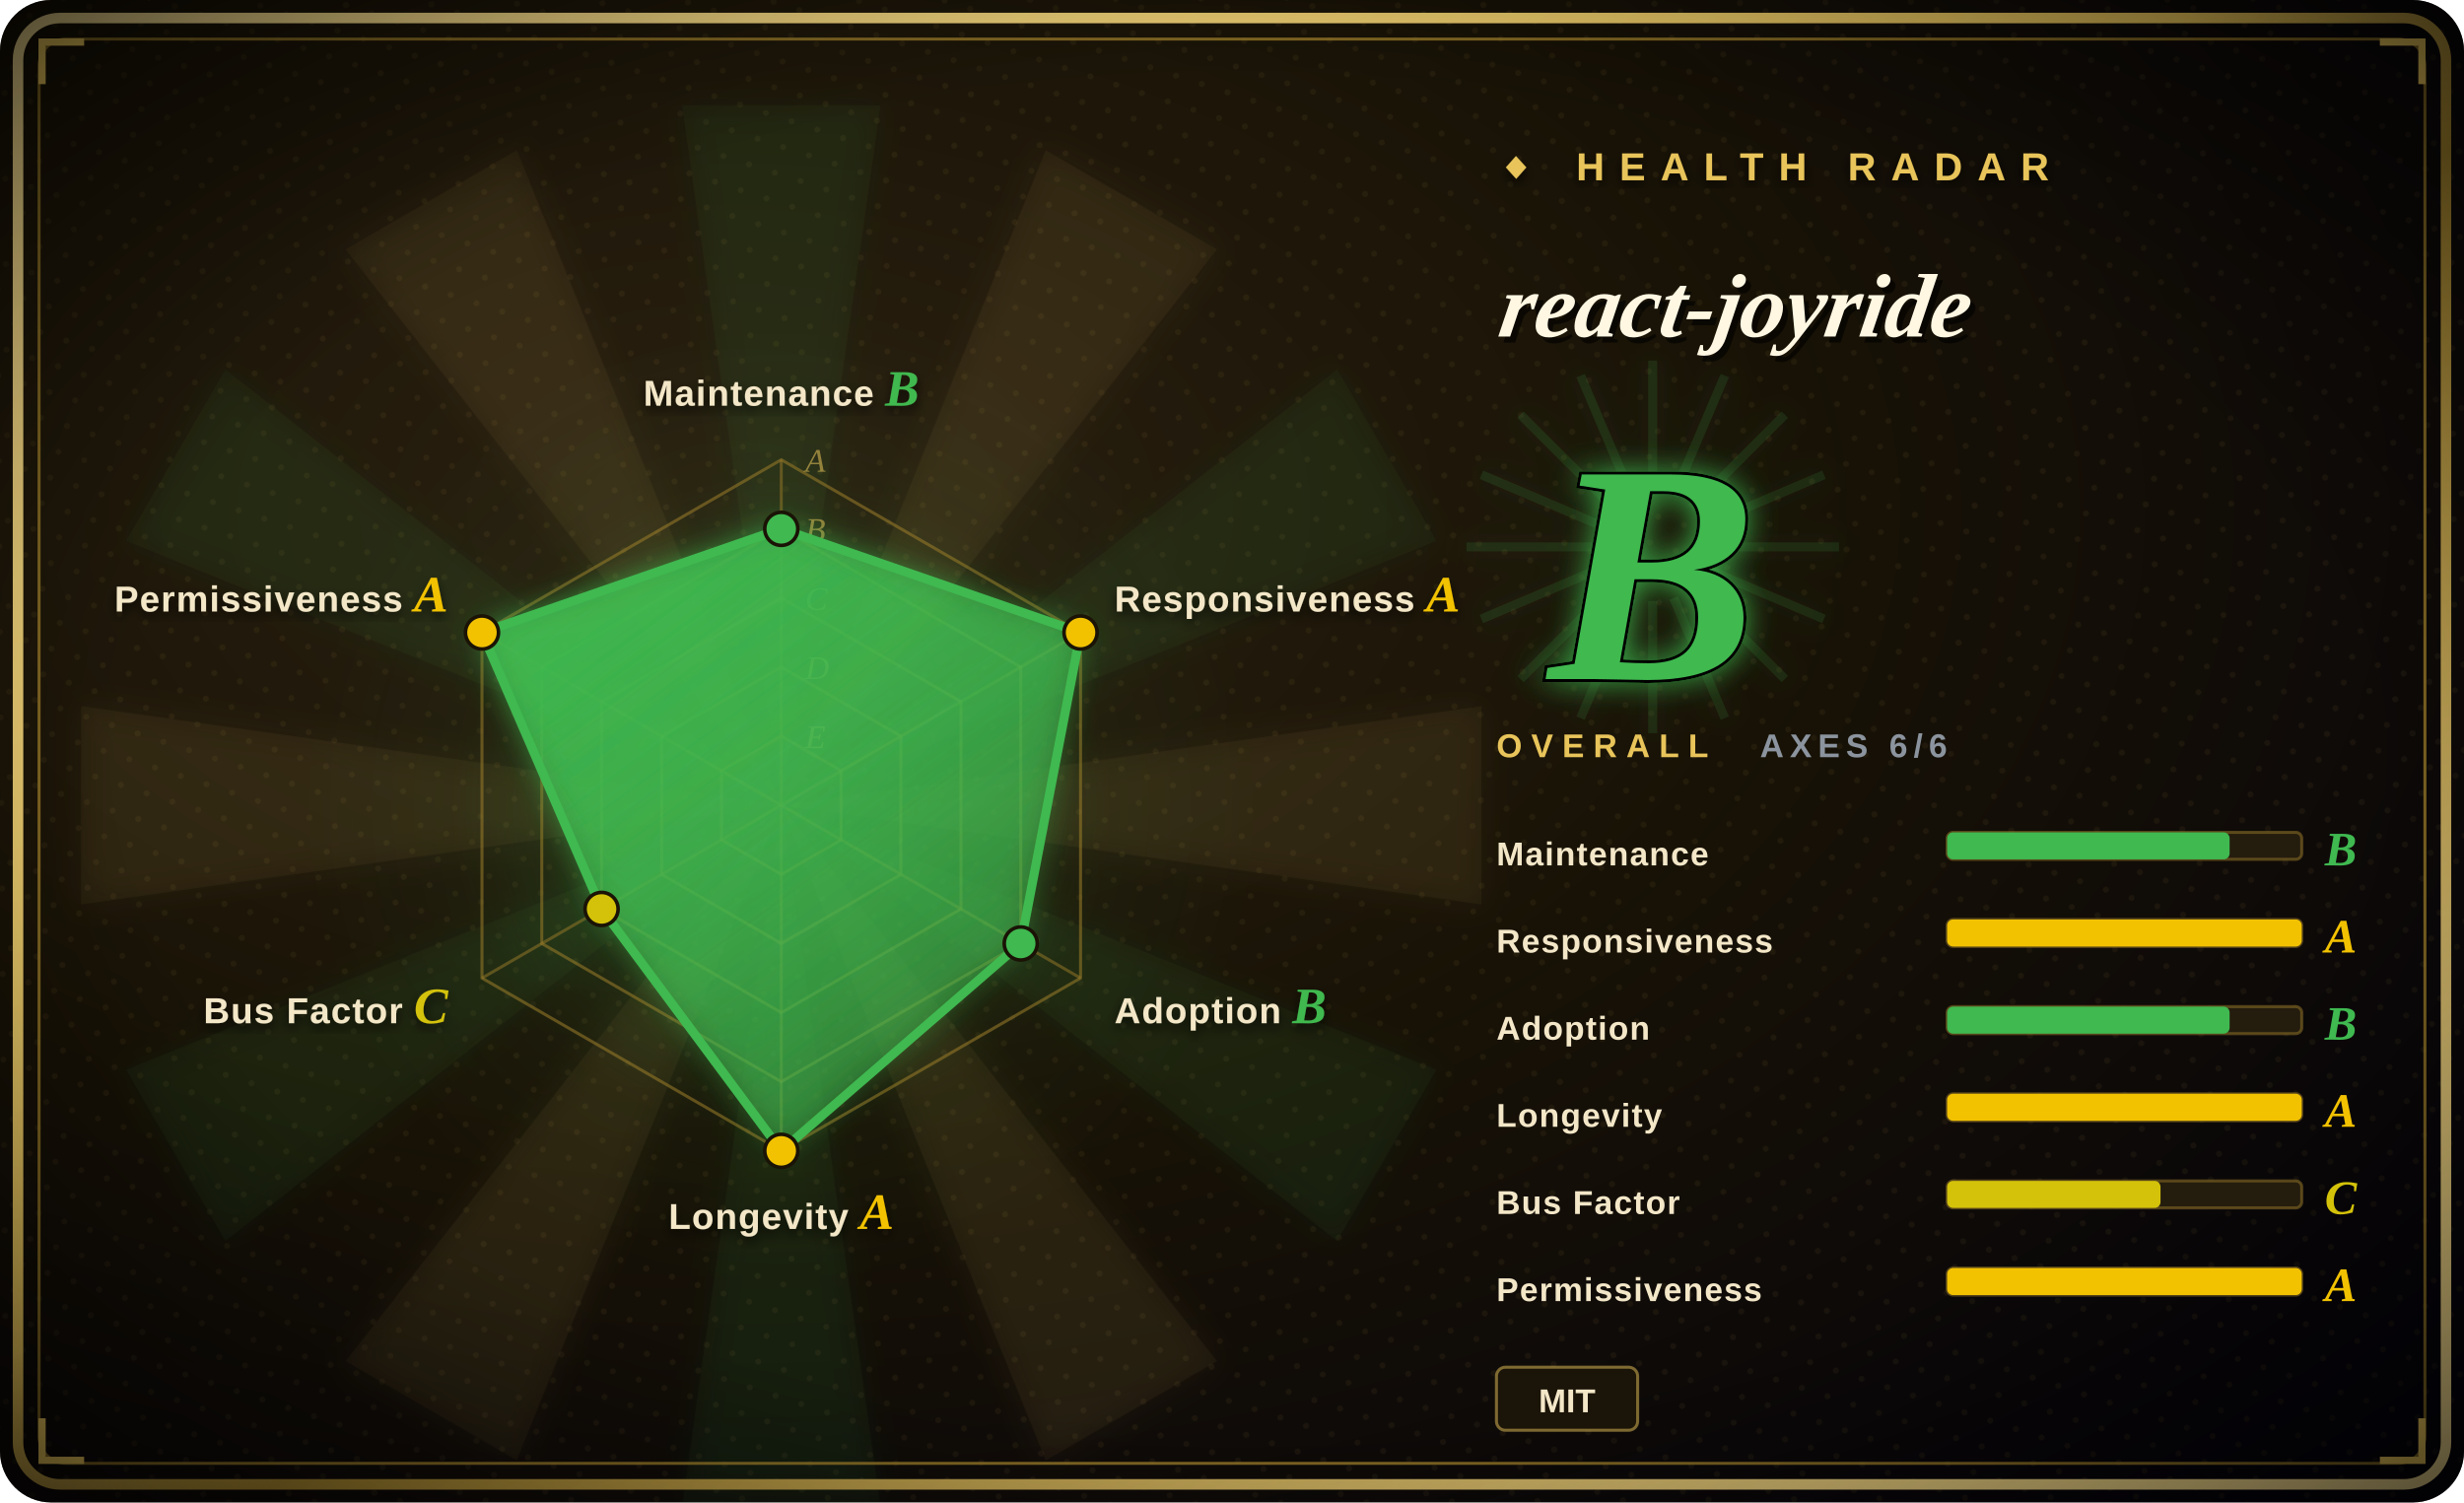
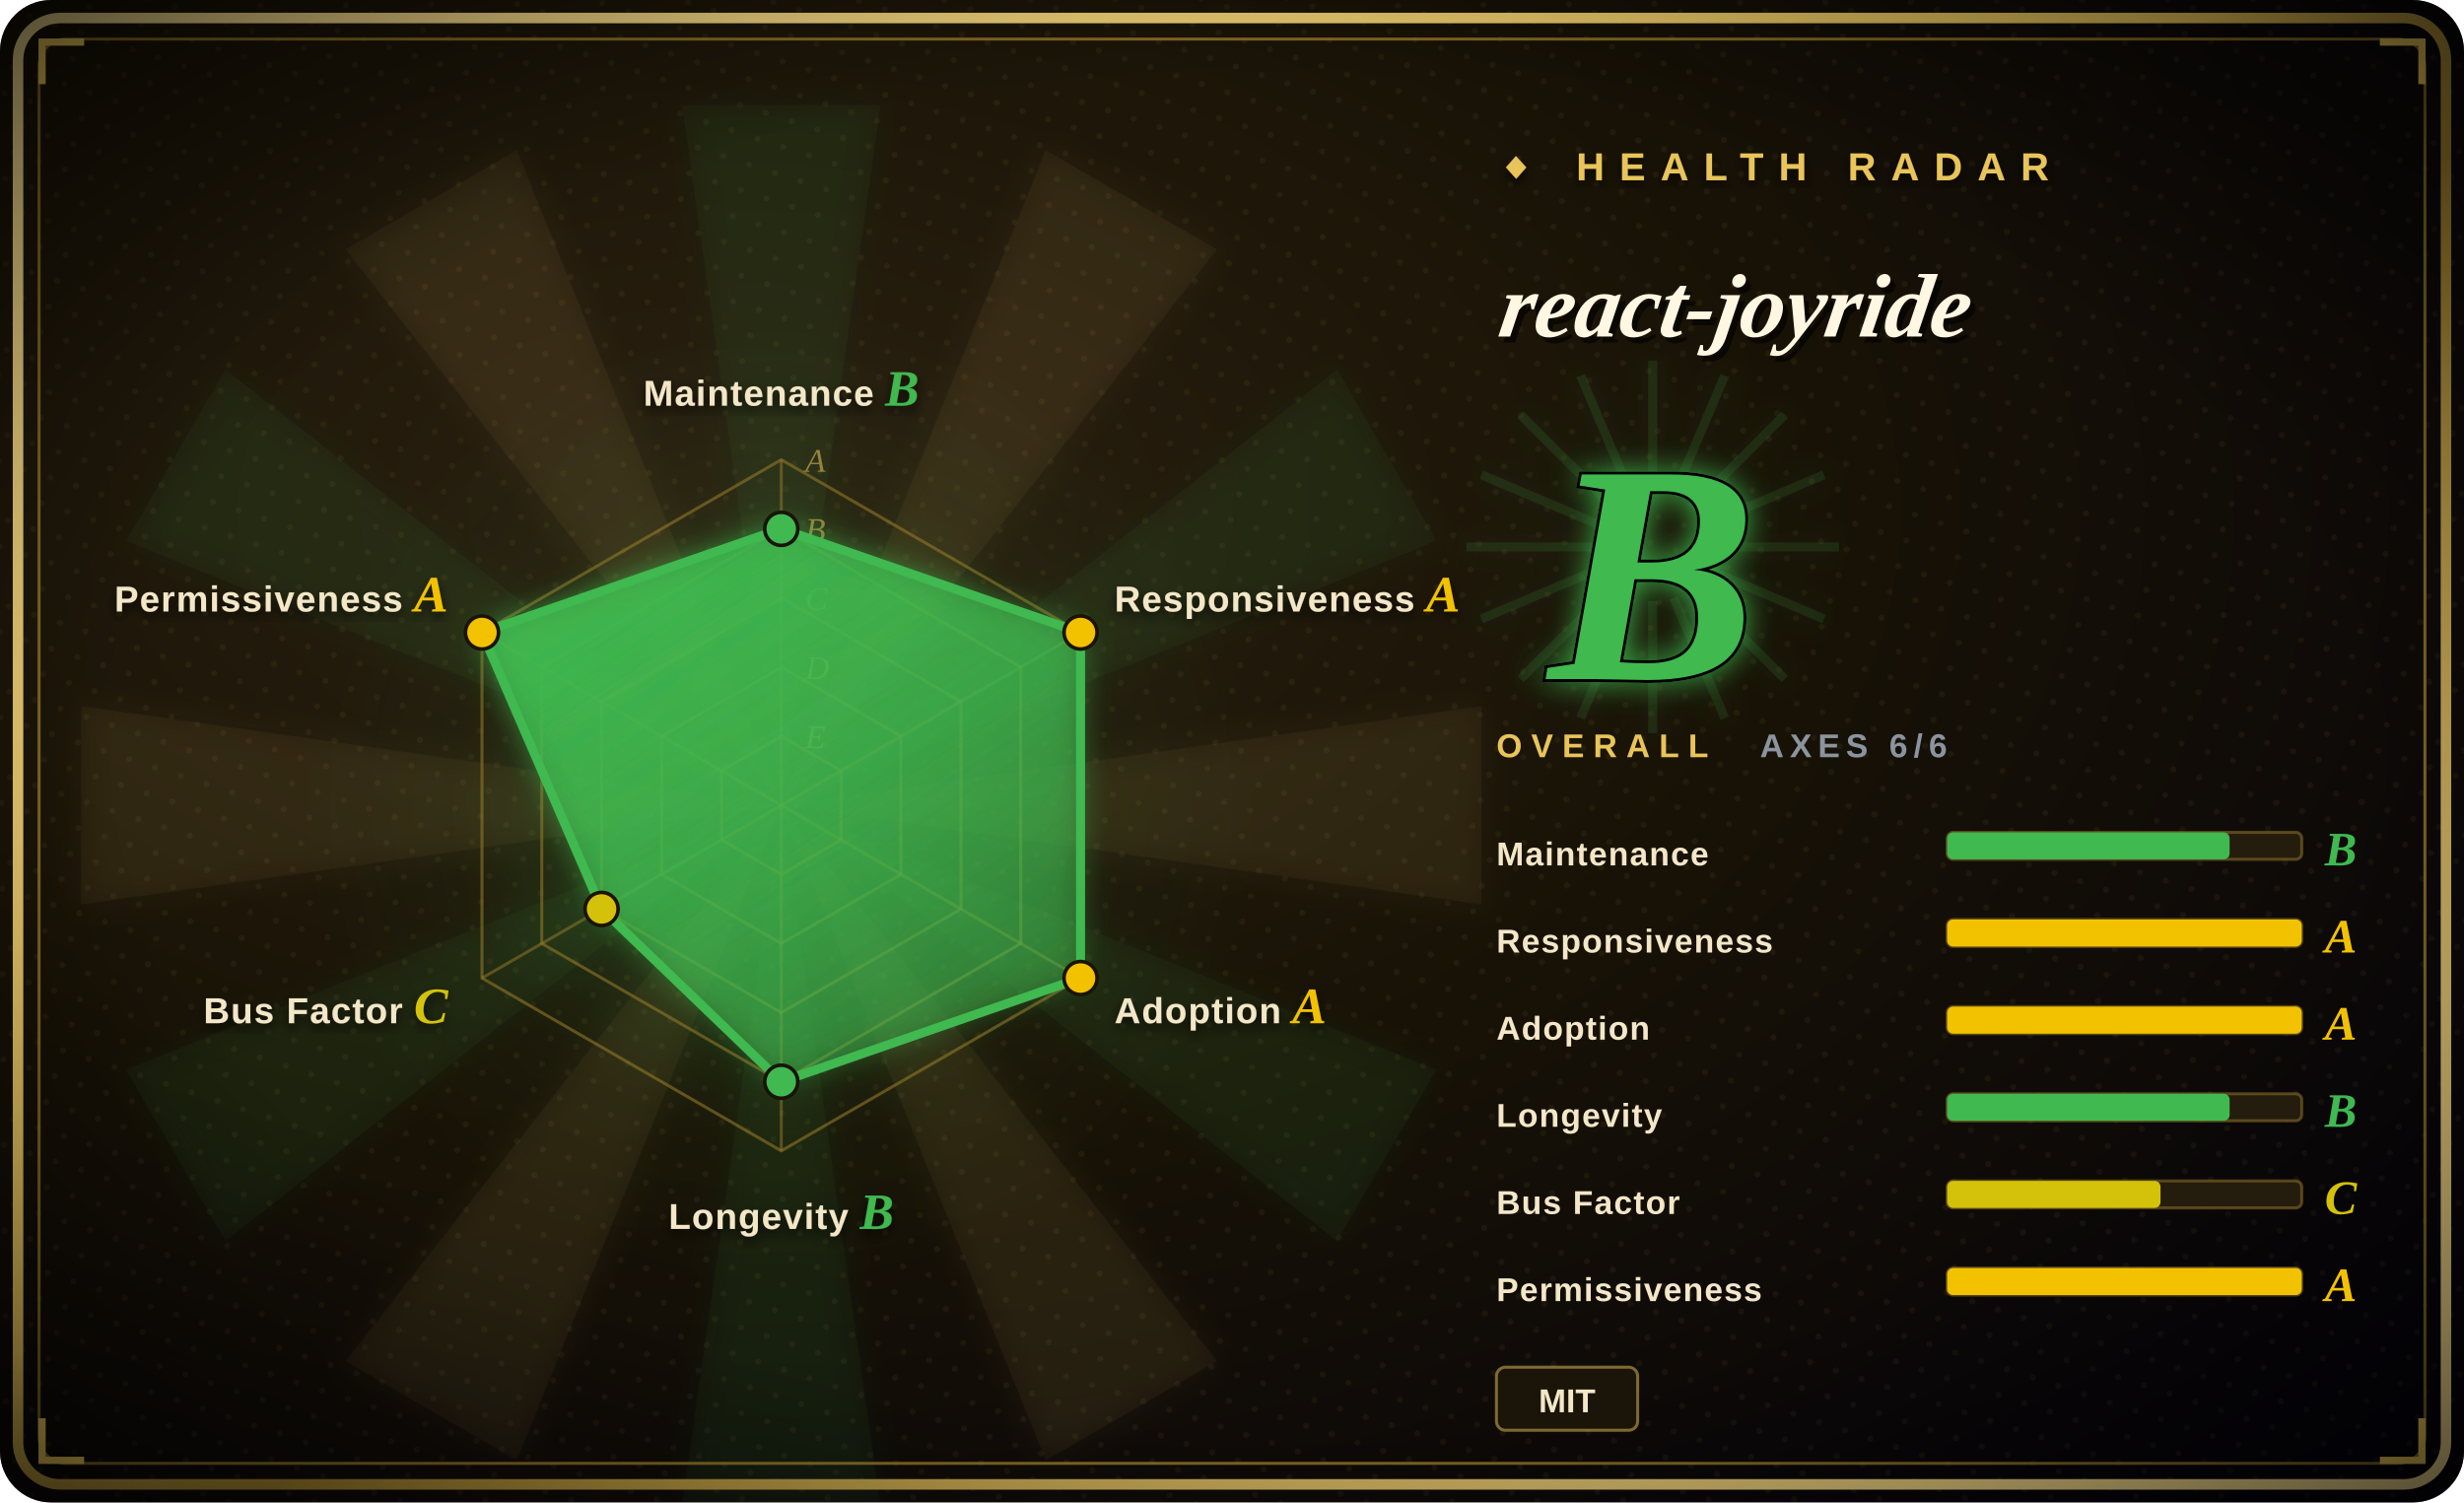
<svg xmlns="http://www.w3.org/2000/svg" width="820" height="500" viewBox="0 0 820 500">
  <defs>
    <radialGradient id="bg" cx="30%" cy="34%" r="90%">
      <stop offset="0%" stop-color="#2a2010" />
      <stop offset="48%" stop-color="#181206" />
      <stop offset="100%" stop-color="#05030a" />
    </radialGradient>
    <radialGradient id="vig" cx="50%" cy="50%" r="72%">
      <stop offset="62%" stop-color="#000000" stop-opacity="0" />
      <stop offset="100%" stop-color="#000000" stop-opacity="0.72" />
    </radialGradient>
    <linearGradient id="frame" x1="0" y1="0" x2="1" y2="1">
      <stop offset="0%" stop-color="#f6dd92" />
      <stop offset="45%" stop-color="#E8C45A" />
      <stop offset="55%" stop-color="#9c7d2a" />
      <stop offset="100%" stop-color="#f6dd92" />
    </linearGradient>
    <linearGradient id="poly" x1="0" y1="0" x2="0.7" y2="1">
      <stop offset="0%" stop-color="#3FB950" stop-opacity="0.92" />
      <stop offset="100%" stop-color="#3FB950" stop-opacity="0.34" />
    </linearGradient>
    <radialGradient id="halo" cx="50%" cy="50%" r="50%">
      <stop offset="0%" stop-color="#3FB950" stop-opacity="0.34" />
      <stop offset="68%" stop-color="#3FB950" stop-opacity="0.04" />
      <stop offset="100%" stop-color="#3FB950" stop-opacity="0" />
    </radialGradient>
    <filter id="glow" x="-60%" y="-60%" width="220%" height="220%">
      <feGaussianBlur stdDeviation="5" result="b" />
      <feMerge>
        <feMergeNode in="b" />
        <feMergeNode in="SourceGraphic" />
      </feMerge>
    </filter>
    <filter id="soft" x="-30%" y="-30%" width="160%" height="160%">
      <feDropShadow dx="0" dy="2" stdDeviation="2" flood-color="#000" flood-opacity="0.7" />
    </filter>
    <pattern id="halftone" width="9" height="9" patternUnits="userSpaceOnUse" patternTransform="rotate(18)">
      <circle cx="2" cy="2" r="1" fill="#E8C45A" fill-opacity="0.06" />
    </pattern>
  </defs>
  <rect width="820" height="500" rx="17" fill="url(#bg)" />
  <rect width="820" height="500" rx="17" fill="url(#halftone)" />
  <g opacity="0.5" filter="url(#glow)">
    <path d="M260,268 L493,235 L493,301 Z" fill="#E8C45A" fill-opacity="0.10" />
    <path d="M260,268 L478,356 L445,413 Z" fill="#3FB950" fill-opacity="0.10" />
    <path d="M260,268 L405,453 L348,486 Z" fill="#E8C45A" fill-opacity="0.10" />
    <path d="M260,268 L293,501 L227,501 Z" fill="#3FB950" fill-opacity="0.10" />
    <path d="M260,268 L172,486 L115,453 Z" fill="#E8C45A" fill-opacity="0.10" />
    <path d="M260,268 L75,413 L42,356 Z" fill="#3FB950" fill-opacity="0.10" />
    <path d="M260,268 L27,301 L27,235 Z" fill="#E8C45A" fill-opacity="0.10" />
    <path d="M260,268 L42,180 L75,123 Z" fill="#3FB950" fill-opacity="0.10" />
    <path d="M260,268 L115,83 L172,50 Z" fill="#E8C45A" fill-opacity="0.10" />
    <path d="M260,268 L227,35 L293,35 Z" fill="#3FB950" fill-opacity="0.10" />
    <path d="M260,268 L348,50 L405,83 Z" fill="#E8C45A" fill-opacity="0.10" />
    <path d="M260,268 L445,123 L478,180 Z" fill="#3FB950" fill-opacity="0.10" />
  </g>
  <circle cx="260" cy="268" r="161" fill="url(#halo)" />
  <rect x="6" y="6" width="808" height="488" rx="14" fill="none" stroke="url(#frame)" stroke-width="3.5" />
  <rect x="13" y="13" width="794" height="474" rx="9" fill="none" stroke="#9c7d2a" stroke-width="1" stroke-opacity="0.8" />
  <path d="M14,28 L14,14 L28,14" fill="none" stroke="#E8C45A" stroke-width="2.4" />
  <path d="M806,28 L806,14 L792,14" fill="none" stroke="#E8C45A" stroke-width="2.4" />
  <path d="M14,472 L14,486 L28,486" fill="none" stroke="#E8C45A" stroke-width="2.4" />
  <path d="M806,472 L806,486 L792,486" fill="none" stroke="#E8C45A" stroke-width="2.4" />
  <rect width="820" height="500" rx="17" fill="url(#vig)" />
  <polygon points="260.0,153.0 359.6,210.5 359.6,325.5 260.0,383.0 160.4,325.5 160.4,210.5" fill="none" stroke="#9c7d2a" stroke-opacity="0.55" stroke-width="1" />
  <polygon points="260.0,176.0 339.7,222.0 339.7,314.0 260.0,360.0 180.3,314.0 180.3,222.0" fill="none" stroke="#9c7d2a" stroke-opacity="0.55" stroke-width="1" />
  <polygon points="260.0,199.0 319.8,233.5 319.8,302.5 260.0,337.0 200.2,302.5 200.2,233.5" fill="none" stroke="#9c7d2a" stroke-opacity="0.55" stroke-width="1" />
  <polygon points="260.0,222.0 299.8,245.0 299.8,291.0 260.0,314.0 220.2,291.0 220.2,245.0" fill="none" stroke="#9c7d2a" stroke-opacity="0.55" stroke-width="1" />
  <polygon points="260.0,245.0 279.9,256.5 279.9,279.5 260.0,291.0 240.1,279.5 240.1,256.5" fill="none" stroke="#9c7d2a" stroke-opacity="0.55" stroke-width="1" />
  <line x1="260" y1="268" x2="260.0" y2="153.0" stroke="#9c7d2a" stroke-opacity="0.5" stroke-width="1" />
  <line x1="260" y1="268" x2="359.6" y2="210.5" stroke="#9c7d2a" stroke-opacity="0.5" stroke-width="1" />
  <line x1="260" y1="268" x2="359.6" y2="325.5" stroke="#9c7d2a" stroke-opacity="0.5" stroke-width="1" />
  <line x1="260" y1="268" x2="260.0" y2="383.0" stroke="#9c7d2a" stroke-opacity="0.5" stroke-width="1" />
  <line x1="260" y1="268" x2="160.4" y2="325.5" stroke="#9c7d2a" stroke-opacity="0.5" stroke-width="1" />
  <line x1="260" y1="268" x2="160.4" y2="210.5" stroke="#9c7d2a" stroke-opacity="0.5" stroke-width="1" />
  <text x="268" y="157.0" font-size="11" font-style="italic" fill="#E8C45A" fill-opacity="0.55" font-family="'Georgia','Times New Roman',serif">A</text>
  <text x="268" y="180.0" font-size="11" font-style="italic" fill="#E8C45A" fill-opacity="0.55" font-family="'Georgia','Times New Roman',serif">B</text>
  <text x="268" y="203.0" font-size="11" font-style="italic" fill="#E8C45A" fill-opacity="0.55" font-family="'Georgia','Times New Roman',serif">C</text>
  <text x="268" y="226.0" font-size="11" font-style="italic" fill="#E8C45A" fill-opacity="0.55" font-family="'Georgia','Times New Roman',serif">D</text>
  <text x="268" y="249.0" font-size="11" font-style="italic" fill="#E8C45A" fill-opacity="0.55" font-family="'Georgia','Times New Roman',serif">E</text>
-   <polygon points="260.0,176.0 359.6,210.5 339.7,314.0 260.0,383.0 200.2,302.5 160.4,210.5" fill="url(#poly)" filter="url(#glow)" />
+   <polygon points="260.0,176.0 359.6,210.5 359.6,325.5 260.0,360.0 200.2,302.5 160.4,210.5" fill="url(#poly)" filter="url(#glow)" />
  <line x1="260.0" y1="176.0" x2="359.6" y2="210.5" stroke="#3FB950" stroke-width="3" />
-   <line x1="359.6" y1="210.5" x2="339.7" y2="314.0" stroke="#3FB950" stroke-width="3" />
-   <line x1="339.7" y1="314.0" x2="260.0" y2="383.0" stroke="#3FB950" stroke-width="3" />
-   <line x1="260.0" y1="383.0" x2="200.2" y2="302.5" stroke="#3FB950" stroke-width="3" />
+   <line x1="359.6" y1="210.5" x2="359.6" y2="325.5" stroke="#3FB950" stroke-width="3" />
+   <line x1="359.6" y1="325.5" x2="260.0" y2="360.0" stroke="#3FB950" stroke-width="3" />
+   <line x1="260.0" y1="360.0" x2="200.2" y2="302.5" stroke="#3FB950" stroke-width="3" />
  <line x1="200.2" y1="302.5" x2="160.4" y2="210.5" stroke="#3FB950" stroke-width="3" />
  <line x1="160.4" y1="210.5" x2="260.0" y2="176.0" stroke="#3FB950" stroke-width="3" />
  <circle cx="260.0" cy="176.0" r="5.5" fill="#3FB950" stroke="#1a1306" stroke-width="1.2" />
  <circle cx="359.6" cy="210.5" r="5.5" fill="#F2C200" stroke="#1a1306" stroke-width="1.2" />
-   <circle cx="339.7" cy="314.0" r="5.5" fill="#3FB950" stroke="#1a1306" stroke-width="1.2" />
-   <circle cx="260.0" cy="383.0" r="5.5" fill="#F2C200" stroke="#1a1306" stroke-width="1.2" />
+   <circle cx="359.6" cy="325.5" r="5.5" fill="#F2C200" stroke="#1a1306" stroke-width="1.2" />
+   <circle cx="260.0" cy="360.0" r="5.5" fill="#3FB950" stroke="#1a1306" stroke-width="1.2" />
  <circle cx="200.2" cy="302.5" r="5.5" fill="#D4C20A" stroke="#1a1306" stroke-width="1.2" />
  <circle cx="160.4" cy="210.5" r="5.5" fill="#F2C200" stroke="#1a1306" stroke-width="1.2" />
  <text x="260.0" y="135.0" font-size="12" font-weight="900" fill="#f3e7c8" text-anchor="middle" font-family="'Arial Black','Helvetica Neue',Arial,sans-serif" letter-spacing="0.4" filter="url(#soft)">Maintenance <tspan fill="#3FB950" font-family="'Georgia','Times New Roman',serif" font-style="italic" font-size="17">B</tspan>
  </text>
  <text x="370.9" y="203.5" font-size="12" font-weight="900" fill="#f3e7c8" text-anchor="start" font-family="'Arial Black','Helvetica Neue',Arial,sans-serif" letter-spacing="0.4" filter="url(#soft)">Responsiveness <tspan fill="#F2C200" font-family="'Georgia','Times New Roman',serif" font-style="italic" font-size="17">A</tspan>
  </text>
-   <text x="370.9" y="340.5" font-size="12" font-weight="900" fill="#f3e7c8" text-anchor="start" font-family="'Arial Black','Helvetica Neue',Arial,sans-serif" letter-spacing="0.4" filter="url(#soft)">Adoption <tspan fill="#3FB950" font-family="'Georgia','Times New Roman',serif" font-style="italic" font-size="17">B</tspan>
+   <text x="370.9" y="340.5" font-size="12" font-weight="900" fill="#f3e7c8" text-anchor="start" font-family="'Arial Black','Helvetica Neue',Arial,sans-serif" letter-spacing="0.4" filter="url(#soft)">Adoption <tspan fill="#F2C200" font-family="'Georgia','Times New Roman',serif" font-style="italic" font-size="17">A</tspan>
  </text>
-   <text x="260.0" y="409.0" font-size="12" font-weight="900" fill="#f3e7c8" text-anchor="middle" font-family="'Arial Black','Helvetica Neue',Arial,sans-serif" letter-spacing="0.4" filter="url(#soft)">Longevity <tspan fill="#F2C200" font-family="'Georgia','Times New Roman',serif" font-style="italic" font-size="17">A</tspan>
+   <text x="260.0" y="409.0" font-size="12" font-weight="900" fill="#f3e7c8" text-anchor="middle" font-family="'Arial Black','Helvetica Neue',Arial,sans-serif" letter-spacing="0.4" filter="url(#soft)">Longevity <tspan fill="#3FB950" font-family="'Georgia','Times New Roman',serif" font-style="italic" font-size="17">B</tspan>
  </text>
  <text x="149.1" y="340.5" font-size="12" font-weight="900" fill="#f3e7c8" text-anchor="end" font-family="'Arial Black','Helvetica Neue',Arial,sans-serif" letter-spacing="0.4" filter="url(#soft)">Bus Factor <tspan fill="#D4C20A" font-family="'Georgia','Times New Roman',serif" font-style="italic" font-size="17">C</tspan>
  </text>
  <text x="149.1" y="203.5" font-size="12" font-weight="900" fill="#f3e7c8" text-anchor="end" font-family="'Arial Black','Helvetica Neue',Arial,sans-serif" letter-spacing="0.4" filter="url(#soft)">Permissiveness <tspan fill="#F2C200" font-family="'Georgia','Times New Roman',serif" font-style="italic" font-size="17">A</tspan>
  </text>
  <text x="498" y="60" font-size="13" letter-spacing="5" fill="#E8C45A" font-weight="900" font-family="'Arial Black','Helvetica Neue',Arial,sans-serif" filter="url(#soft)">◆ HEALTH RADAR</text>
  <g transform="translate(498,112) skewX(-9)">
    <text x="2" y="2" font-size="30" font-weight="900" font-style="italic" fill="#000" fill-opacity="0.6" font-family="'Georgia','Times New Roman',serif">react-joyride</text>
    <text x="0" y="0" font-size="30" font-weight="900" font-style="italic" fill="#fff7e2" font-family="'Georgia','Times New Roman',serif">react-joyride</text>
  </g>
  <line x1="498" y1="124" x2="648" y2="124" stroke="url(#frame)" stroke-width="2" />
  <g opacity="0.85" filter="url(#glow)">
    <line x1="568" y1="182" x2="612" y2="182" stroke="#3FB950" stroke-opacity="0.16" stroke-width="3" />
    <line x1="567" y1="189" x2="607" y2="206" stroke="#3FB950" stroke-opacity="0.16" stroke-width="3" />
    <line x1="563" y1="195" x2="594" y2="226" stroke="#3FB950" stroke-opacity="0.16" stroke-width="3" />
    <line x1="557" y1="199" x2="574" y2="239" stroke="#3FB950" stroke-opacity="0.16" stroke-width="3" />
    <line x1="550" y1="200" x2="550" y2="244" stroke="#3FB950" stroke-opacity="0.16" stroke-width="3" />
    <line x1="543" y1="199" x2="526" y2="239" stroke="#3FB950" stroke-opacity="0.16" stroke-width="3" />
    <line x1="537" y1="195" x2="506" y2="226" stroke="#3FB950" stroke-opacity="0.16" stroke-width="3" />
    <line x1="533" y1="189" x2="493" y2="206" stroke="#3FB950" stroke-opacity="0.16" stroke-width="3" />
    <line x1="532" y1="182" x2="488" y2="182" stroke="#3FB950" stroke-opacity="0.16" stroke-width="3" />
    <line x1="533" y1="175" x2="493" y2="158" stroke="#3FB950" stroke-opacity="0.16" stroke-width="3" />
    <line x1="537" y1="169" x2="506" y2="138" stroke="#3FB950" stroke-opacity="0.16" stroke-width="3" />
    <line x1="543" y1="165" x2="526" y2="125" stroke="#3FB950" stroke-opacity="0.16" stroke-width="3" />
    <line x1="550" y1="164" x2="550" y2="120" stroke="#3FB950" stroke-opacity="0.16" stroke-width="3" />
    <line x1="557" y1="165" x2="574" y2="125" stroke="#3FB950" stroke-opacity="0.16" stroke-width="3" />
    <line x1="563" y1="169" x2="594" y2="138" stroke="#3FB950" stroke-opacity="0.16" stroke-width="3" />
    <line x1="567" y1="175" x2="607" y2="158" stroke="#3FB950" stroke-opacity="0.16" stroke-width="3" />
  </g>
  <text x="550" y="226" font-size="104" font-weight="900" font-style="italic" text-anchor="middle" fill="#3FB950" stroke="#000" stroke-width="2" paint-order="stroke" font-family="'Georgia','Times New Roman',serif" filter="url(#glow)">B</text>
  <text x="498" y="252" font-size="11" letter-spacing="3" fill="#E8C45A" font-family="'Arial Black','Helvetica Neue',Arial,sans-serif" font-weight="900">OVERALL</text>
  <text x="648" y="252" font-size="11" letter-spacing="2" fill="#8B949E" font-family="'Arial Black','Helvetica Neue',Arial,sans-serif" font-weight="900" text-anchor="end">AXES 6/6</text>
  <text x="498" y="288" font-size="11" font-weight="900" fill="#f3e7c8" font-family="'Arial Black','Helvetica Neue',Arial,sans-serif" letter-spacing="0.4">Maintenance</text>
  <rect x="648" y="277" width="118" height="9" rx="2" fill="#241d0e" stroke="#9c7d2a" stroke-opacity="0.5" />
  <rect x="648" y="277" width="94" height="9" rx="2" fill="#3FB950" />
  <text x="779" y="288" font-size="16" font-weight="900" font-style="italic" fill="#3FB950" font-family="'Georgia','Times New Roman',serif" text-anchor="middle">B</text>
  <text x="498" y="317" font-size="11" font-weight="900" fill="#f3e7c8" font-family="'Arial Black','Helvetica Neue',Arial,sans-serif" letter-spacing="0.4">Responsiveness</text>
  <rect x="648" y="306" width="118" height="9" rx="2" fill="#241d0e" stroke="#9c7d2a" stroke-opacity="0.5" />
  <rect x="648" y="306" width="118" height="9" rx="2" fill="#F2C200" />
  <text x="779" y="317" font-size="16" font-weight="900" font-style="italic" fill="#F2C200" font-family="'Georgia','Times New Roman',serif" text-anchor="middle">A</text>
  <text x="498" y="346" font-size="11" font-weight="900" fill="#f3e7c8" font-family="'Arial Black','Helvetica Neue',Arial,sans-serif" letter-spacing="0.4">Adoption</text>
  <rect x="648" y="335" width="118" height="9" rx="2" fill="#241d0e" stroke="#9c7d2a" stroke-opacity="0.5" />
-   <rect x="648" y="335" width="94" height="9" rx="2" fill="#3FB950" />
-   <text x="779" y="346" font-size="16" font-weight="900" font-style="italic" fill="#3FB950" font-family="'Georgia','Times New Roman',serif" text-anchor="middle">B</text>
+   <rect x="648" y="335" width="118" height="9" rx="2" fill="#F2C200" />
+   <text x="779" y="346" font-size="16" font-weight="900" font-style="italic" fill="#F2C200" font-family="'Georgia','Times New Roman',serif" text-anchor="middle">A</text>
  <text x="498" y="375" font-size="11" font-weight="900" fill="#f3e7c8" font-family="'Arial Black','Helvetica Neue',Arial,sans-serif" letter-spacing="0.4">Longevity</text>
  <rect x="648" y="364" width="118" height="9" rx="2" fill="#241d0e" stroke="#9c7d2a" stroke-opacity="0.5" />
-   <rect x="648" y="364" width="118" height="9" rx="2" fill="#F2C200" />
-   <text x="779" y="375" font-size="16" font-weight="900" font-style="italic" fill="#F2C200" font-family="'Georgia','Times New Roman',serif" text-anchor="middle">A</text>
+   <rect x="648" y="364" width="94" height="9" rx="2" fill="#3FB950" />
+   <text x="779" y="375" font-size="16" font-weight="900" font-style="italic" fill="#3FB950" font-family="'Georgia','Times New Roman',serif" text-anchor="middle">B</text>
  <text x="498" y="404" font-size="11" font-weight="900" fill="#f3e7c8" font-family="'Arial Black','Helvetica Neue',Arial,sans-serif" letter-spacing="0.4">Bus Factor</text>
  <rect x="648" y="393" width="118" height="9" rx="2" fill="#241d0e" stroke="#9c7d2a" stroke-opacity="0.5" />
  <rect x="648" y="393" width="71" height="9" rx="2" fill="#D4C20A" />
  <text x="779" y="404" font-size="16" font-weight="900" font-style="italic" fill="#D4C20A" font-family="'Georgia','Times New Roman',serif" text-anchor="middle">C</text>
  <text x="498" y="433" font-size="11" font-weight="900" fill="#f3e7c8" font-family="'Arial Black','Helvetica Neue',Arial,sans-serif" letter-spacing="0.4">Permissiveness</text>
  <rect x="648" y="422" width="118" height="9" rx="2" fill="#241d0e" stroke="#9c7d2a" stroke-opacity="0.5" />
  <rect x="648" y="422" width="118" height="9" rx="2" fill="#F2C200" />
  <text x="779" y="433" font-size="16" font-weight="900" font-style="italic" fill="#F2C200" font-family="'Georgia','Times New Roman',serif" text-anchor="middle">A</text>
  <rect x="498" y="455" width="47" height="21" rx="3" fill="#1b1408" stroke="#E8C45A" stroke-opacity="0.5" />
  <text x="521.5" y="470" font-size="11" font-weight="700" fill="#f3e7c8" text-anchor="middle" font-family="'Arial Black','Helvetica Neue',Arial,sans-serif">MIT</text>
</svg>
